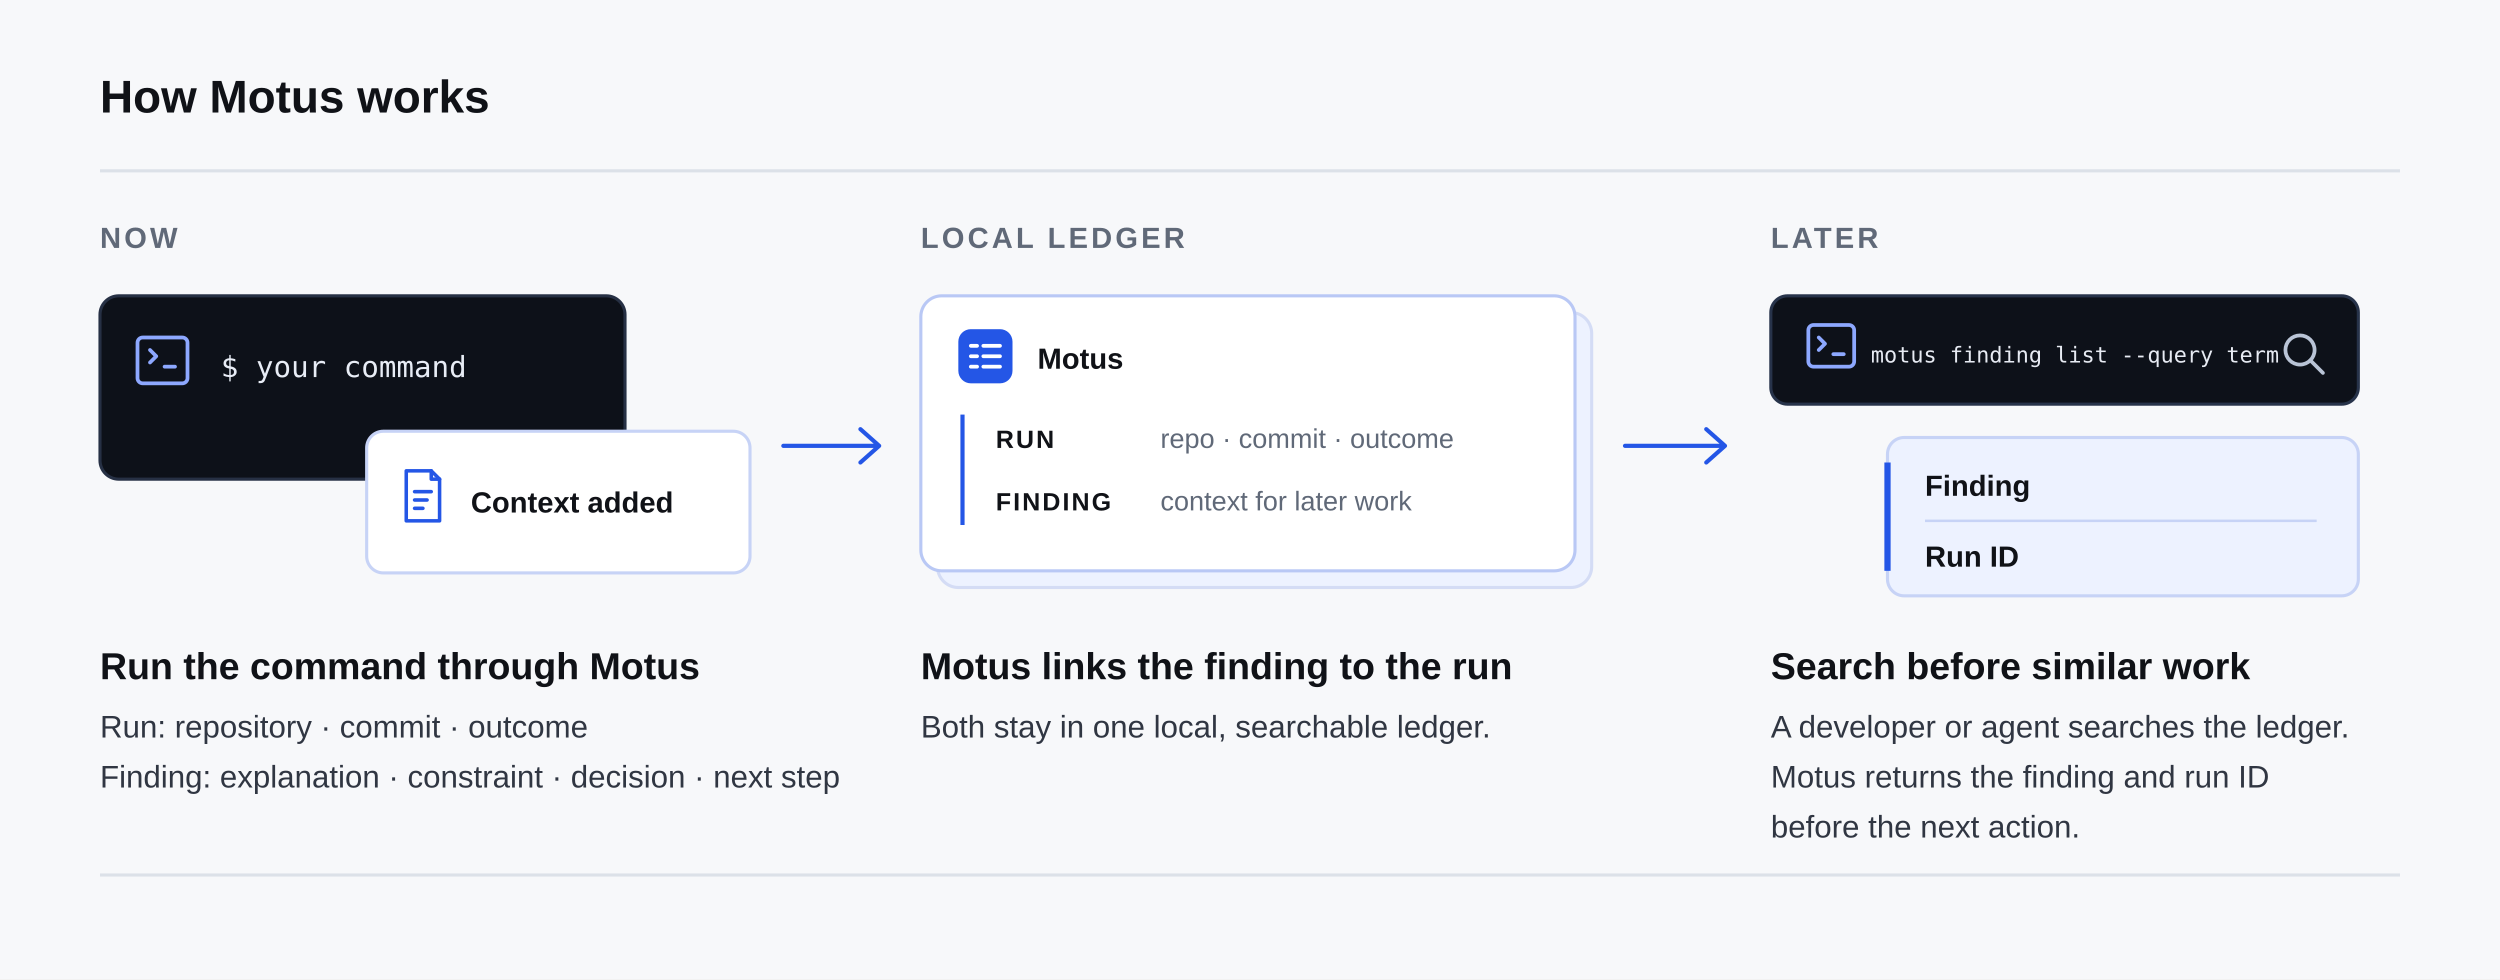
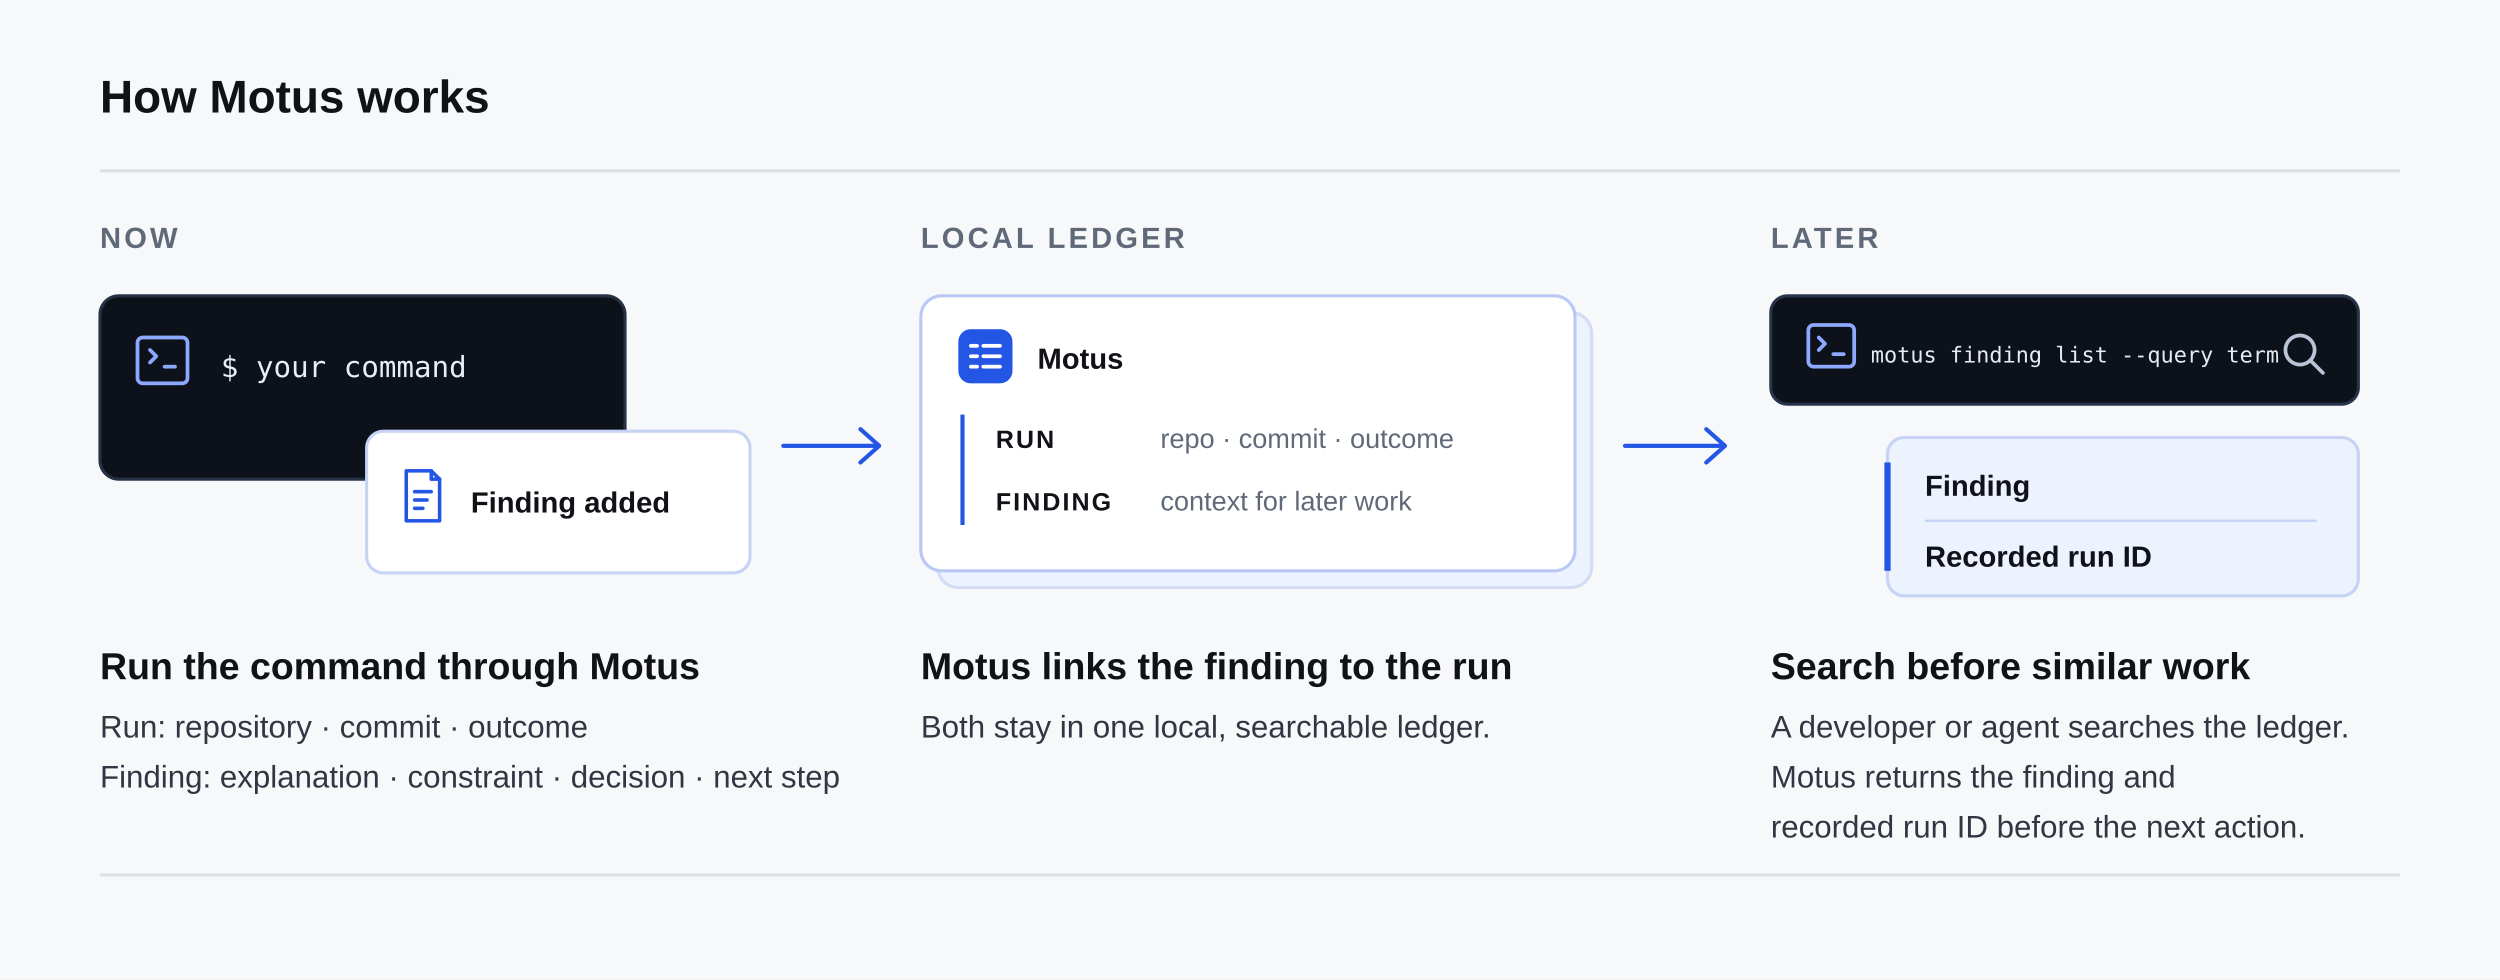
<svg xmlns="http://www.w3.org/2000/svg" width="1200" height="470" viewBox="0 0 1200 470" role="img" aria-labelledby="title desc">
  <rect width="1200" height="470" fill="#f7f8fa" />
  <g font-family="Arial, Helvetica, sans-serif" fill="#101217">
    <text x="48" y="54" font-size="22" font-weight="700">How Motus works</text>
    <line x1="48" y1="82" x2="1152" y2="82" stroke="#dce1e8" stroke-width="1.5" />
    <text x="48" y="119" fill="#606978" font-size="14" font-weight="700" letter-spacing="1.5">NOW</text>
    <rect x="48" y="142" width="252" height="88" rx="9" fill="#0d1119" stroke="#263044" stroke-width="1.5" />
    <g transform="translate(66 162)" fill="none" stroke="#8da8ff" stroke-linecap="round" stroke-linejoin="round" stroke-width="1.8">
      <rect width="24" height="22" rx="2.5" />
      <path d="m6 6 3 3-3 3M13 14h5" />
    </g>
    <text x="106" y="181" fill="#e8edf6" font-family="SFMono-Regular, Consolas, monospace" font-size="14">$ your command</text>
    <rect x="176" y="207" width="184" height="68" rx="8" fill="#ffffff" stroke="#c7d3f6" stroke-width="1.5" />
    <g transform="translate(194 226)" fill="none" stroke="#2456e6" stroke-linecap="round" stroke-linejoin="round" stroke-width="1.7">
      <path d="M1 0h12l4 4v20H1z" />
      <path d="M13 0v4h4M5 10h8M5 14h6M5 18h4" />
    </g>
-     <text x="226" y="246" font-size="14" font-weight="700">Context added</text>
+     <text x="226" y="246" font-size="14" font-weight="700">Finding added</text>
    <path d="M376 214h46m-9-8 9 8-9 8" fill="none" stroke="#2456e6" stroke-linecap="round" stroke-linejoin="round" stroke-width="2" />
    <text x="442" y="119" fill="#606978" font-size="14" font-weight="700" letter-spacing="1.5">LOCAL LEDGER</text>
    <rect x="450" y="150" width="314" height="132" rx="10" fill="#edf2ff" stroke="#d4dcf5" stroke-width="1.5" />
    <rect x="442" y="142" width="314" height="132" rx="10" fill="#ffffff" stroke="#b9c8f5" stroke-width="1.5" />
    <g transform="translate(460 158)">
      <rect width="26" height="26" rx="6" fill="#2456e6" />
      <g fill="none" stroke="#ffffff" stroke-linecap="round" stroke-width="1.8">
        <path d="M6 8h3M12 8h8M6 13h3M12 13h8M6 18h3M12 18h8" />
      </g>
    </g>
    <text x="498" y="177" font-size="14" font-weight="700">Motus</text>
    <line x1="462" y1="199" x2="462" y2="252" stroke="#2456e6" stroke-width="2" />
    <text x="478" y="215" font-size="12" font-weight="700" letter-spacing="1">RUN</text>
    <text x="557" y="215" fill="#606978" font-size="13">repo · commit · outcome</text>
    <text x="478" y="245" font-size="12" font-weight="700" letter-spacing="1">FINDING</text>
    <text x="557" y="245" fill="#606978" font-size="13">context for later work</text>
    <path d="M780 214h48m-9-8 9 8-9 8" fill="none" stroke="#2456e6" stroke-linecap="round" stroke-linejoin="round" stroke-width="2" />
    <text x="850" y="119" fill="#606978" font-size="14" font-weight="700" letter-spacing="1.5">LATER</text>
    <rect x="850" y="142" width="282" height="52" rx="8" fill="#0d1119" stroke="#27334a" stroke-width="1.5" />
    <g transform="translate(868 156)" fill="none" stroke="#8da8ff" stroke-linecap="round" stroke-linejoin="round" stroke-width="1.8">
      <rect x="0" y="0" width="22" height="20" rx="2.5" />
      <path d="m5 6 3 3-3 3M12 14h5" />
    </g>
    <text x="898" y="174" fill="#e7ebf3" font-family="SFMono-Regular, Consolas, monospace" font-size="10.5">motus finding list --query term</text>
    <g transform="translate(1094 158)" fill="none" stroke="#b9c4d6" stroke-linecap="round" stroke-width="1.8">
      <circle cx="10" cy="10" r="7" />
      <path d="m15 15 6 6" />
    </g>
    <rect x="906" y="210" width="226" height="76" rx="8" fill="#edf2ff" stroke="#c7d3f6" stroke-width="1.5" />
    <line x1="906" y1="222" x2="906" y2="274" stroke="#2456e6" stroke-width="3" />
    <text x="924" y="238" font-size="14" font-weight="700">Finding</text>
    <line x1="924" y1="250" x2="1112" y2="250" stroke="#c7d3f6" stroke-width="1.2" />
-     <text x="924" y="272" font-size="14" font-weight="700">Run ID</text>
+     <text x="924" y="272" font-size="14" font-weight="700">Recorded run ID</text>
    <text x="48" y="326" font-size="18" font-weight="700">Run the command through Motus</text>
    <text x="48" y="354" fill="#303642" font-size="15">Run: repository · commit · outcome</text>
    <text x="48" y="378" fill="#303642" font-size="15">Finding: explanation · constraint · decision · next step</text>
    <text x="442" y="326" font-size="18" font-weight="700">Motus links the finding to the run</text>
    <text x="442" y="354" fill="#303642" font-size="15">Both stay in one local, searchable ledger.</text>
    <text x="850" y="326" font-size="18" font-weight="700">Search before similar work</text>
    <text x="850" y="354" fill="#303642" font-size="15">A developer or agent searches the ledger.</text>
-     <text x="850" y="378" fill="#303642" font-size="15">Motus returns the finding and run ID</text>
-     <text x="850" y="402" fill="#303642" font-size="15">before the next action.</text>
+     <text x="850" y="378" fill="#303642" font-size="15">Motus returns the finding and</text>
+     <text x="850" y="402" fill="#303642" font-size="15">recorded run ID before the next action.</text>
    <line x1="48" y1="420" x2="1152" y2="420" stroke="#dce1e8" stroke-width="1.5" />
  </g>
</svg>
